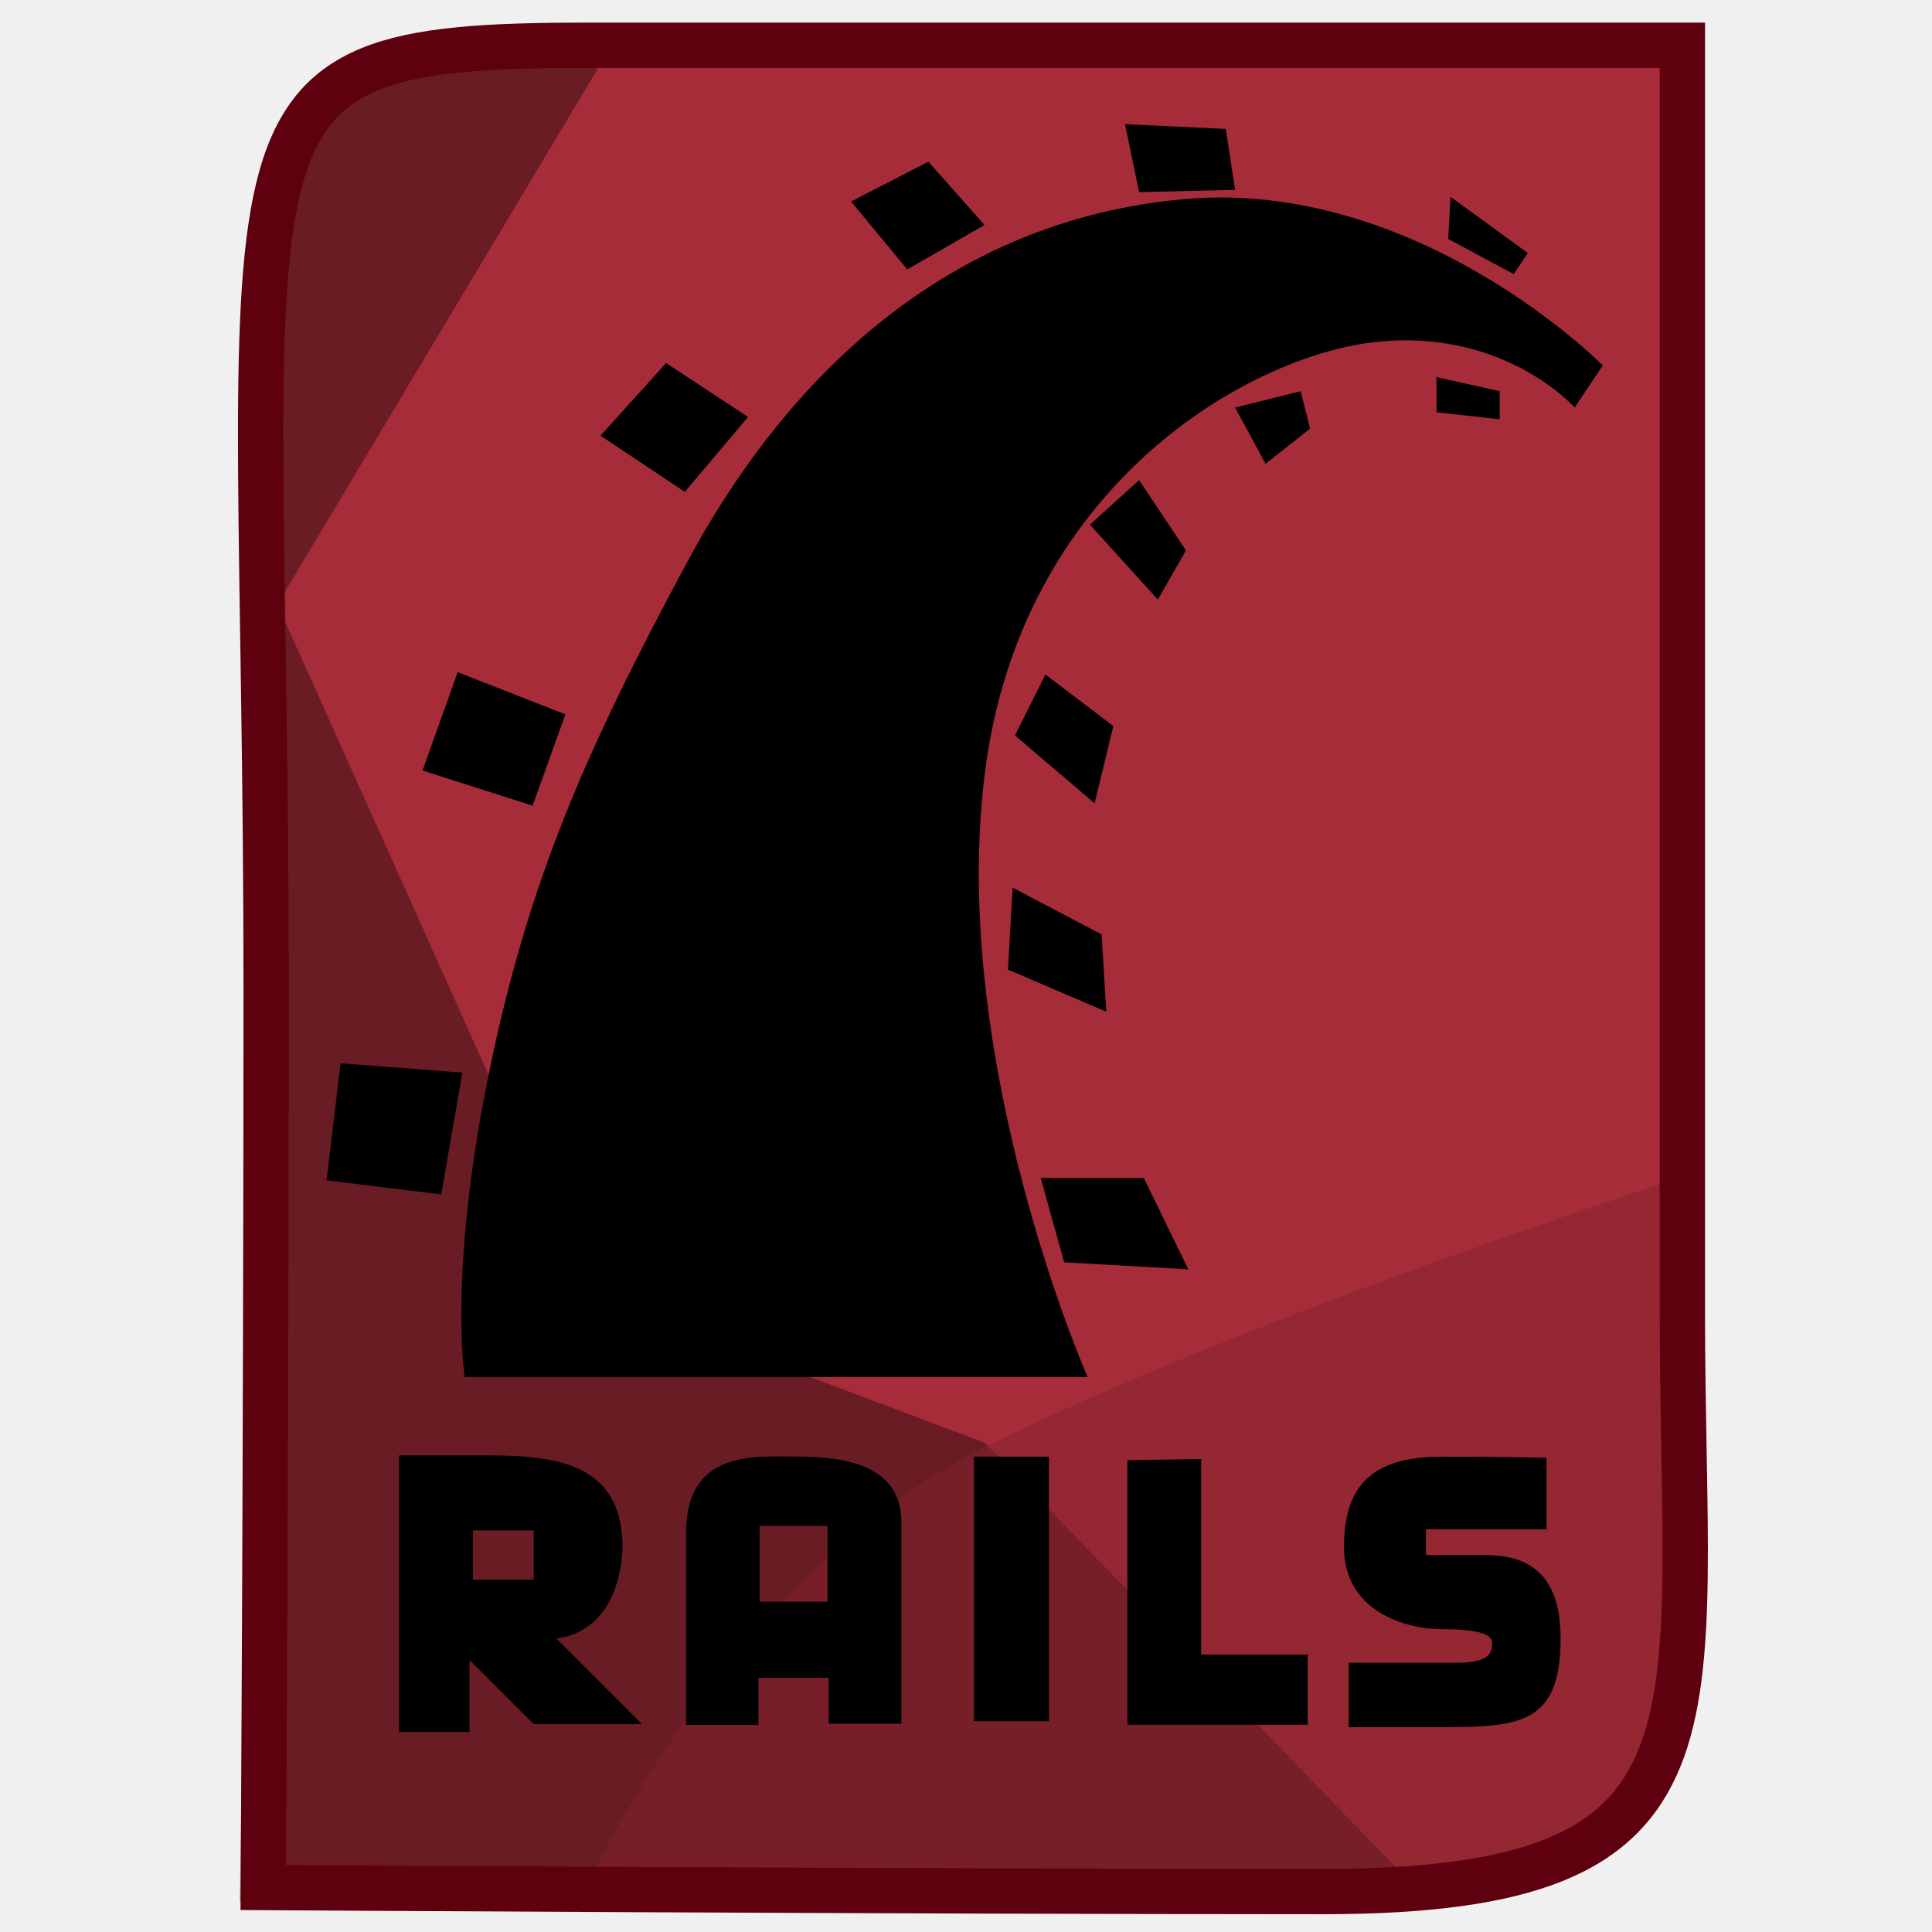
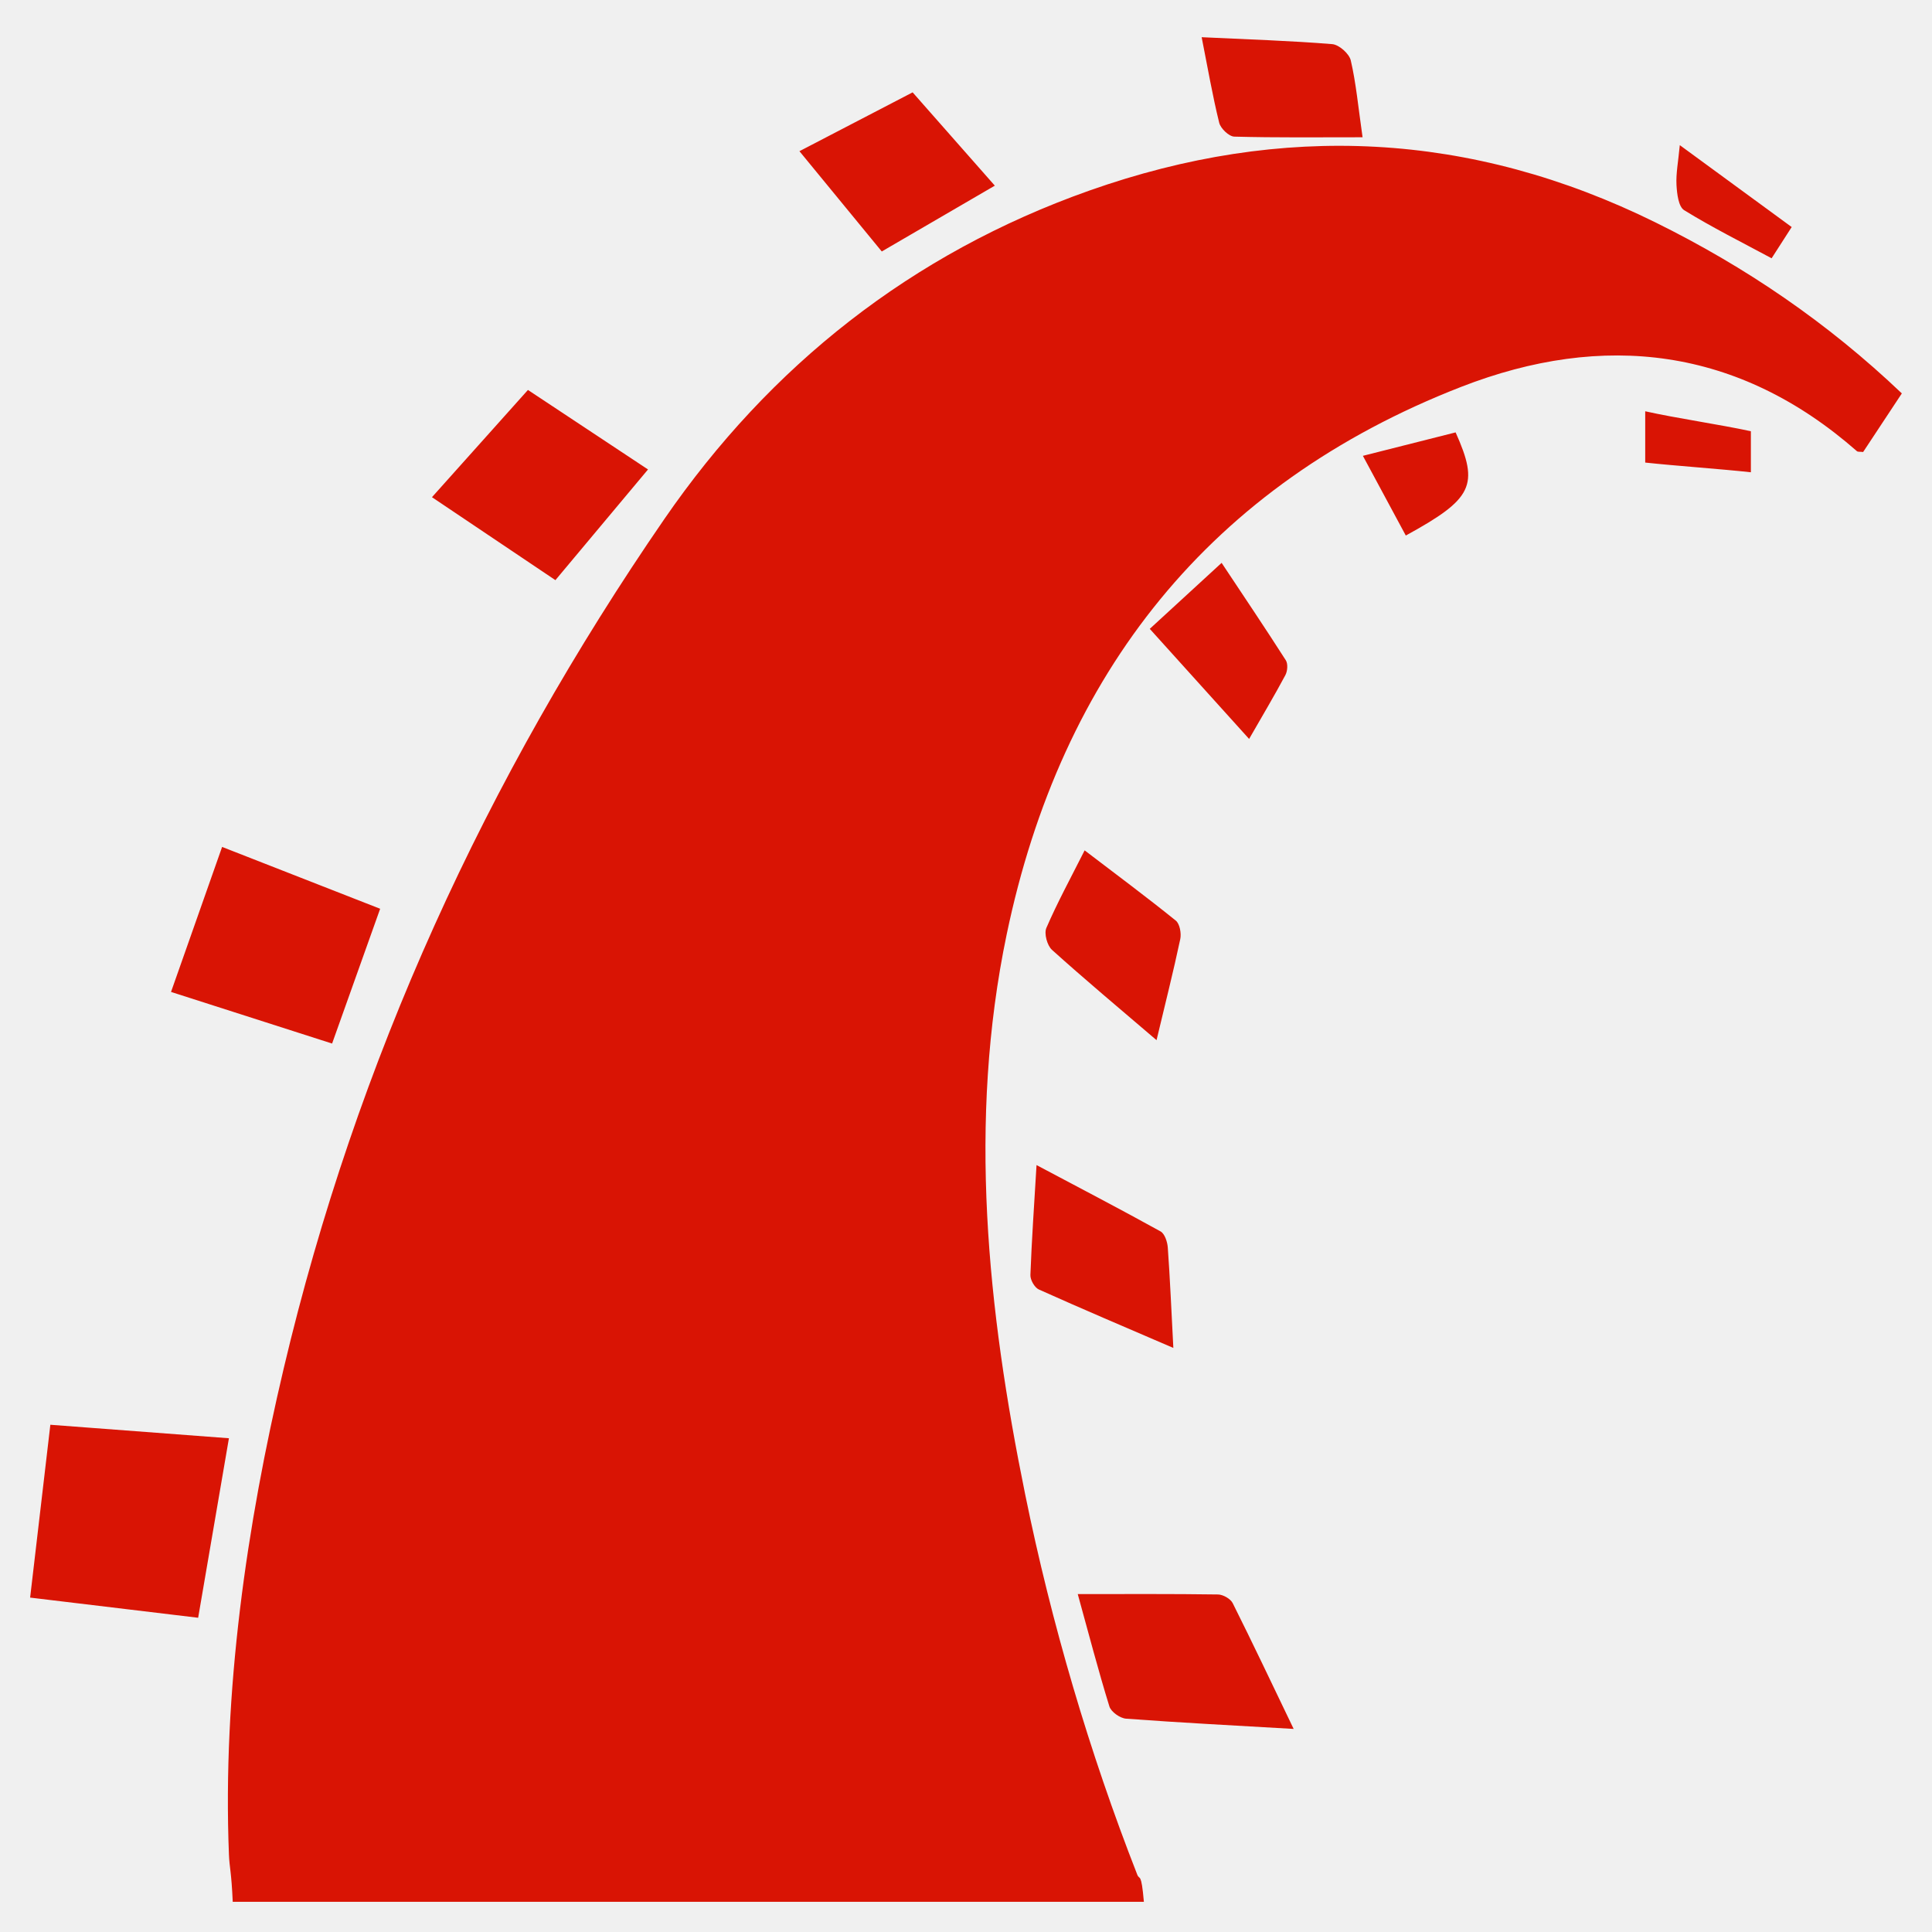
- <svg viewBox="0 0 128 128">
-   <path fill="#A62C39" d="M17.444 125.054s.188-29.538.188-59.564c0-58.159-4.901-62.491 21.194-62.491h72.635v83.889c0 27.615 5.162 38.433-23.859 38.433-29.021.001-70.158-.267-70.158-.267z" />
-   <path fill="url(#a)" d="M350.603 449.926s4.655.932 8.688 7.757c4.034 6.826 25.444 59.886 25.444 59.886v-43.131l-19.858-32.27 5.585 6.827 10.55-8.689-13.653-.93-16.756 10.55z" />
-   <path opacity=".668" fill="url(#b)" enable-background="new" d="M309.335 439.686s30.719 20.479 45.613 24.513c14.894 4.035 30.408 8.378 30.408 8.378l-35.373 86.88 15.204.621 19.86-49.026-.622-71.676-75.09.31z" />
-   <path fill="#fff" fill-opacity=".44" d="M337.881 531.221l31.956 30.733-59.571-1.256s-1.861-18.927-1.241-28.856l3.723-9.929 25.133 9.308z" />
-   <path fill-opacity=".362" d="M94.085 125.365l-28.856-29.788-26.375-9.929-20.479-45.612 21.721-36.304-14.584-.621-5.896 5.586-2.172 4.344-1.552 112.945 78.193-.621z" />
-   <path opacity=".5" fill="#83222D" enable-background="new" d="M111.773 77.89s-29.167 9.309-46.543 17.997c-17.376 8.688-26.685 29.787-26.685 29.787s37.234-1.861 51.197-1.241c13.963.621 20.479.621 21.72-18.927 1.241-19.548.311-27.616.311-27.616z" />
-   <path d="M26.435 96.422v18.326h4.674v-4.773l4.254 4.254h7.172l-5.688-5.688s4.093-.067 4.402-5.984c0-5.43-4.097-6.134-8.83-6.134h-5.984zm4.897 4.971h4.031v3.265h-4.031v-3.265z" />
-   <path d="M51.562 96.496c-2.559-.015-6.108.223-6.108 5.045v12.737h4.797v-3.116h4.65v3.042h4.822v-13.354c0-4.189-4.654-4.353-7.147-4.353l-1.014-.001zm-1.237 4.6h4.501v5.021h-4.501v-5.021z" />
-   <path d="M64.531 96.507h4.964v17.531h-4.964z" />
-   <path d="M74.692 96.741v17.531h11.947v-4.654h-7.059v-12.955l-4.888.078z" />
-   <path d="M102.463 96.585v4.732h-7.99v1.707h3.413c1.785 0 5.508-.077 5.508 5.508s-2.561 5.896-7.758 5.896h-6.283v-4.267h7.214c2.172 0 2.292-.708 2.292-1.324 0-.615-1.11-.902-3.369-.902s-6.447-1.11-6.447-5.454 2.172-5.973 6.516-5.973c4.345-.001 6.904.077 6.904.077z" />
-   <path d="M30.787 91.233h41.269s-9.154-20.789-6.826-39.873c2.326-19.082 17.376-27.771 25.909-28.702 8.533-.931 13.187 4.344 13.187 4.344l1.861-2.792s-12.256-12.412-27.771-11.015c-15.514 1.395-26.219 11.635-32.89 24.046-6.671 12.412-10.55 21.101-13.188 34.132-2.637 13.033-1.551 19.86-1.551 19.86z" />
-   <path d="M22.565 70.444l8.066.62-1.396 8.068-7.602-.931.932-7.757z" />
-   <path d="M35.286 53.377l2.172-6.05-7.137-2.793-2.327 6.516 7.292 2.327z" />
-   <path d="M45.37 32.588l4.189-4.965-5.43-3.568-4.343 4.81 5.584 3.723z" />
-   <path d="M56.385 13.351l3.724 4.499 5.12-2.947-3.724-4.189-5.12 2.637z" />
-   <path d="M74.538 8.231l.93 4.499 6.361-.155-.62-4.034-6.671-.31z" />
-   <path d="M96.102 13.04l-.155 2.792 4.343 2.328.931-1.396-5.119-3.724z" />
-   <path d="M95.172 24.986v2.327l4.189.465v-1.861l-4.189-.931z" />
-   <path d="M81.829 27.002l2.017 3.724 2.948-2.327-.621-2.482-4.344 1.085z" />
-   <path d="M75.468 31.812l3.103 4.655-1.862 3.257-4.499-4.965 3.258-2.947z" />
-   <path d="M69.262 44.69l-2.017 4.033 5.275 4.5 1.241-5.121-4.499-3.412z" />
-   <path d="M67.09 58.807l-.31 5.43 6.516 2.792-.311-5.119-5.895-3.103z" />
-   <path d="M68.952 78.045l1.552 5.586 8.223.465-2.949-6.051h-6.826z" />
-   <path stroke="#5E000E" stroke-width="3" d="M17.444 125.054s.188-29.538.188-59.564c0-58.159-4.901-62.491 21.194-62.491h72.635v83.889c0 27.615 3.921 38.433-23.859 38.433-27.78.001-70.158-.267-70.158-.267z" fill="none" />
+ <svg xmlns="http://www.w3.org/2000/svg" viewBox="0 0 128 128">
+   <path fill-rule="evenodd" clip-rule="evenodd" fill="#D91404" d="M109.682 14.737c-12.206-6.023-24.708-6.636-37.508-2.111-11.779 4.164-21.175 11.615-28.16 21.763-11.819 17.172-20.404 35.909-25.215 56.263-2.464 10.417-4.06 21.466-3.631 32.224.035.873.165 1.124.251 3.124h60.366c-.173-2-.287-1.416-.437-1.797-3.175-8.106-5.689-16.666-7.428-25.198-2.498-12.251-3.806-24.729-1.226-37.093 3.611-17.313 13.48-29.805 30.117-36.283 9.424-3.667 18.369-2.624 26.214 4.262.072.063.22.025.412.056l2.565-3.883c-4.94-4.703-10.368-8.389-16.32-11.327zM3.336 94.394c-.46 3.923-.89 7.596-1.34 11.451l11.132 1.336 2.039-11.893c-4.055-.307-7.906-.598-11.831-.894zM25.186 60.208l-10.471-4.097-3.384 9.607 10.671 3.42c1.08-3.031 2.096-5.882 3.184-8.93zM74.605 113.867c3.575.266 7.157.449 11.103.679-1.433-2.979-2.706-5.673-4.039-8.335-.146-.289-.639-.568-.974-.573-3.033-.044-6.068-.025-9.291-.025.726 2.628 1.357 5.053 2.096 7.443.111.361.707.782 1.105.811zM42.933 31.103l-7.955-5.268c-2.132 2.383-4.188 4.68-6.359 7.105l8.178 5.496 6.136-7.333zM68.267 84.472c-.013.321.276.832.558.959 2.865 1.288 5.76 2.515 8.912 3.873-.131-2.492-.219-4.575-.368-6.654-.027-.374-.203-.912-.48-1.066-2.631-1.456-5.299-2.847-8.216-4.395-.159 2.665-.321 4.972-.406 7.283zM65.91 12.3l-5.446-6.181-7.499 3.898c1.876 2.286 3.647 4.443 5.455 6.644l7.49-4.361zM69.325 61.476c-.163.374.052 1.167.373 1.456 2.175 1.962 4.424 3.84 6.926 5.981.573-2.4 1.113-4.539 1.571-6.693.081-.383-.032-1.016-.298-1.23-1.946-1.569-3.955-3.063-6.037-4.651-.915 1.815-1.802 3.443-2.535 5.137zM81.775 9.052c2.78.075 5.563.042 8.499.042-.293-2.044-.433-3.593-.782-5.092-.104-.446-.775-1.04-1.228-1.078-2.787-.226-5.585-.313-8.651-.459.409 2.063.721 3.881 1.162 5.668.093.379.647.909 1 .919zM85.16 44.727c.142-.266.178-.749.029-.981-1.366-2.137-2.785-4.241-4.254-6.455l-4.76 4.372 6.582 7.294c.884-1.539 1.675-2.868 2.403-4.23zM90.295 30.2l2.843 5.281c4.449-2.438 4.875-3.32 3.3-6.834l-6.143 1.553zM111.582 13.927c1.851 1.142 3.806 2.115 5.792 3.185l1.33-2.07c-2.422-1.771-4.76-3.484-7.413-5.426-.104 1.104-.259 1.875-.219 2.637.032.581.129 1.44.51 1.674zM109 30.646c2 .217 5 .424 7 .643v-2.718c-2-.438-5-.872-7-1.323v3.398z" />
</svg>
